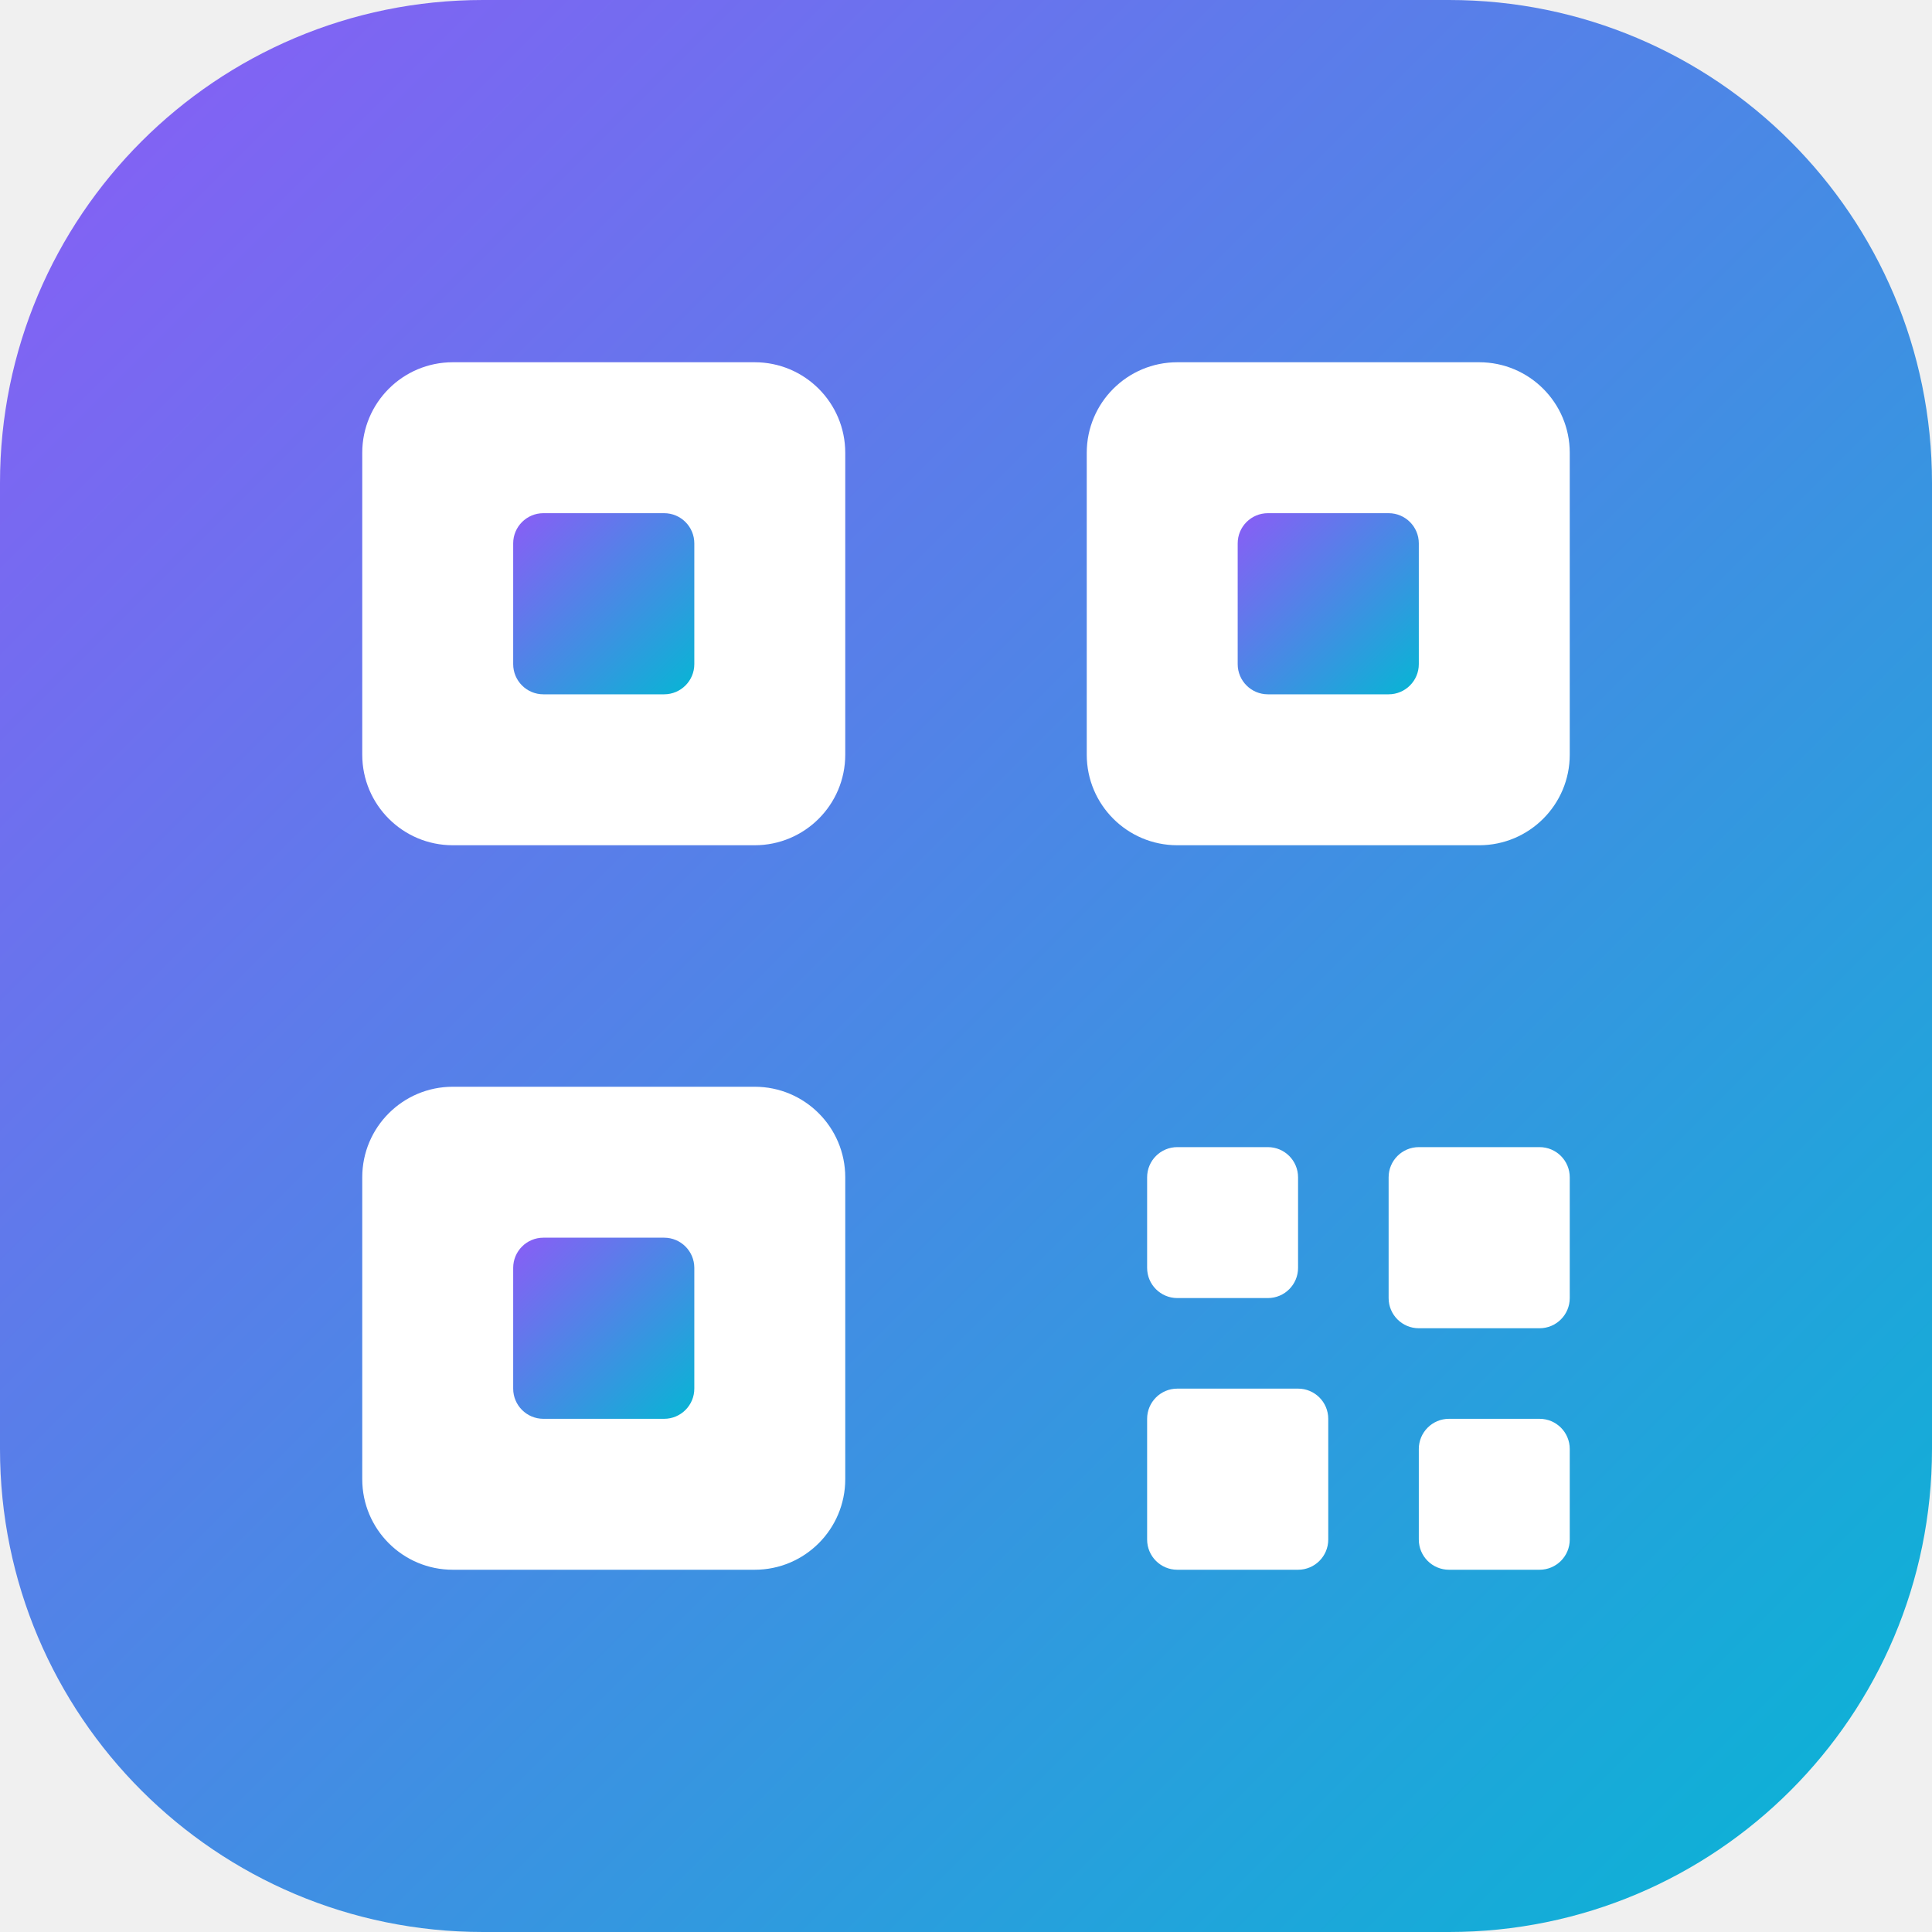
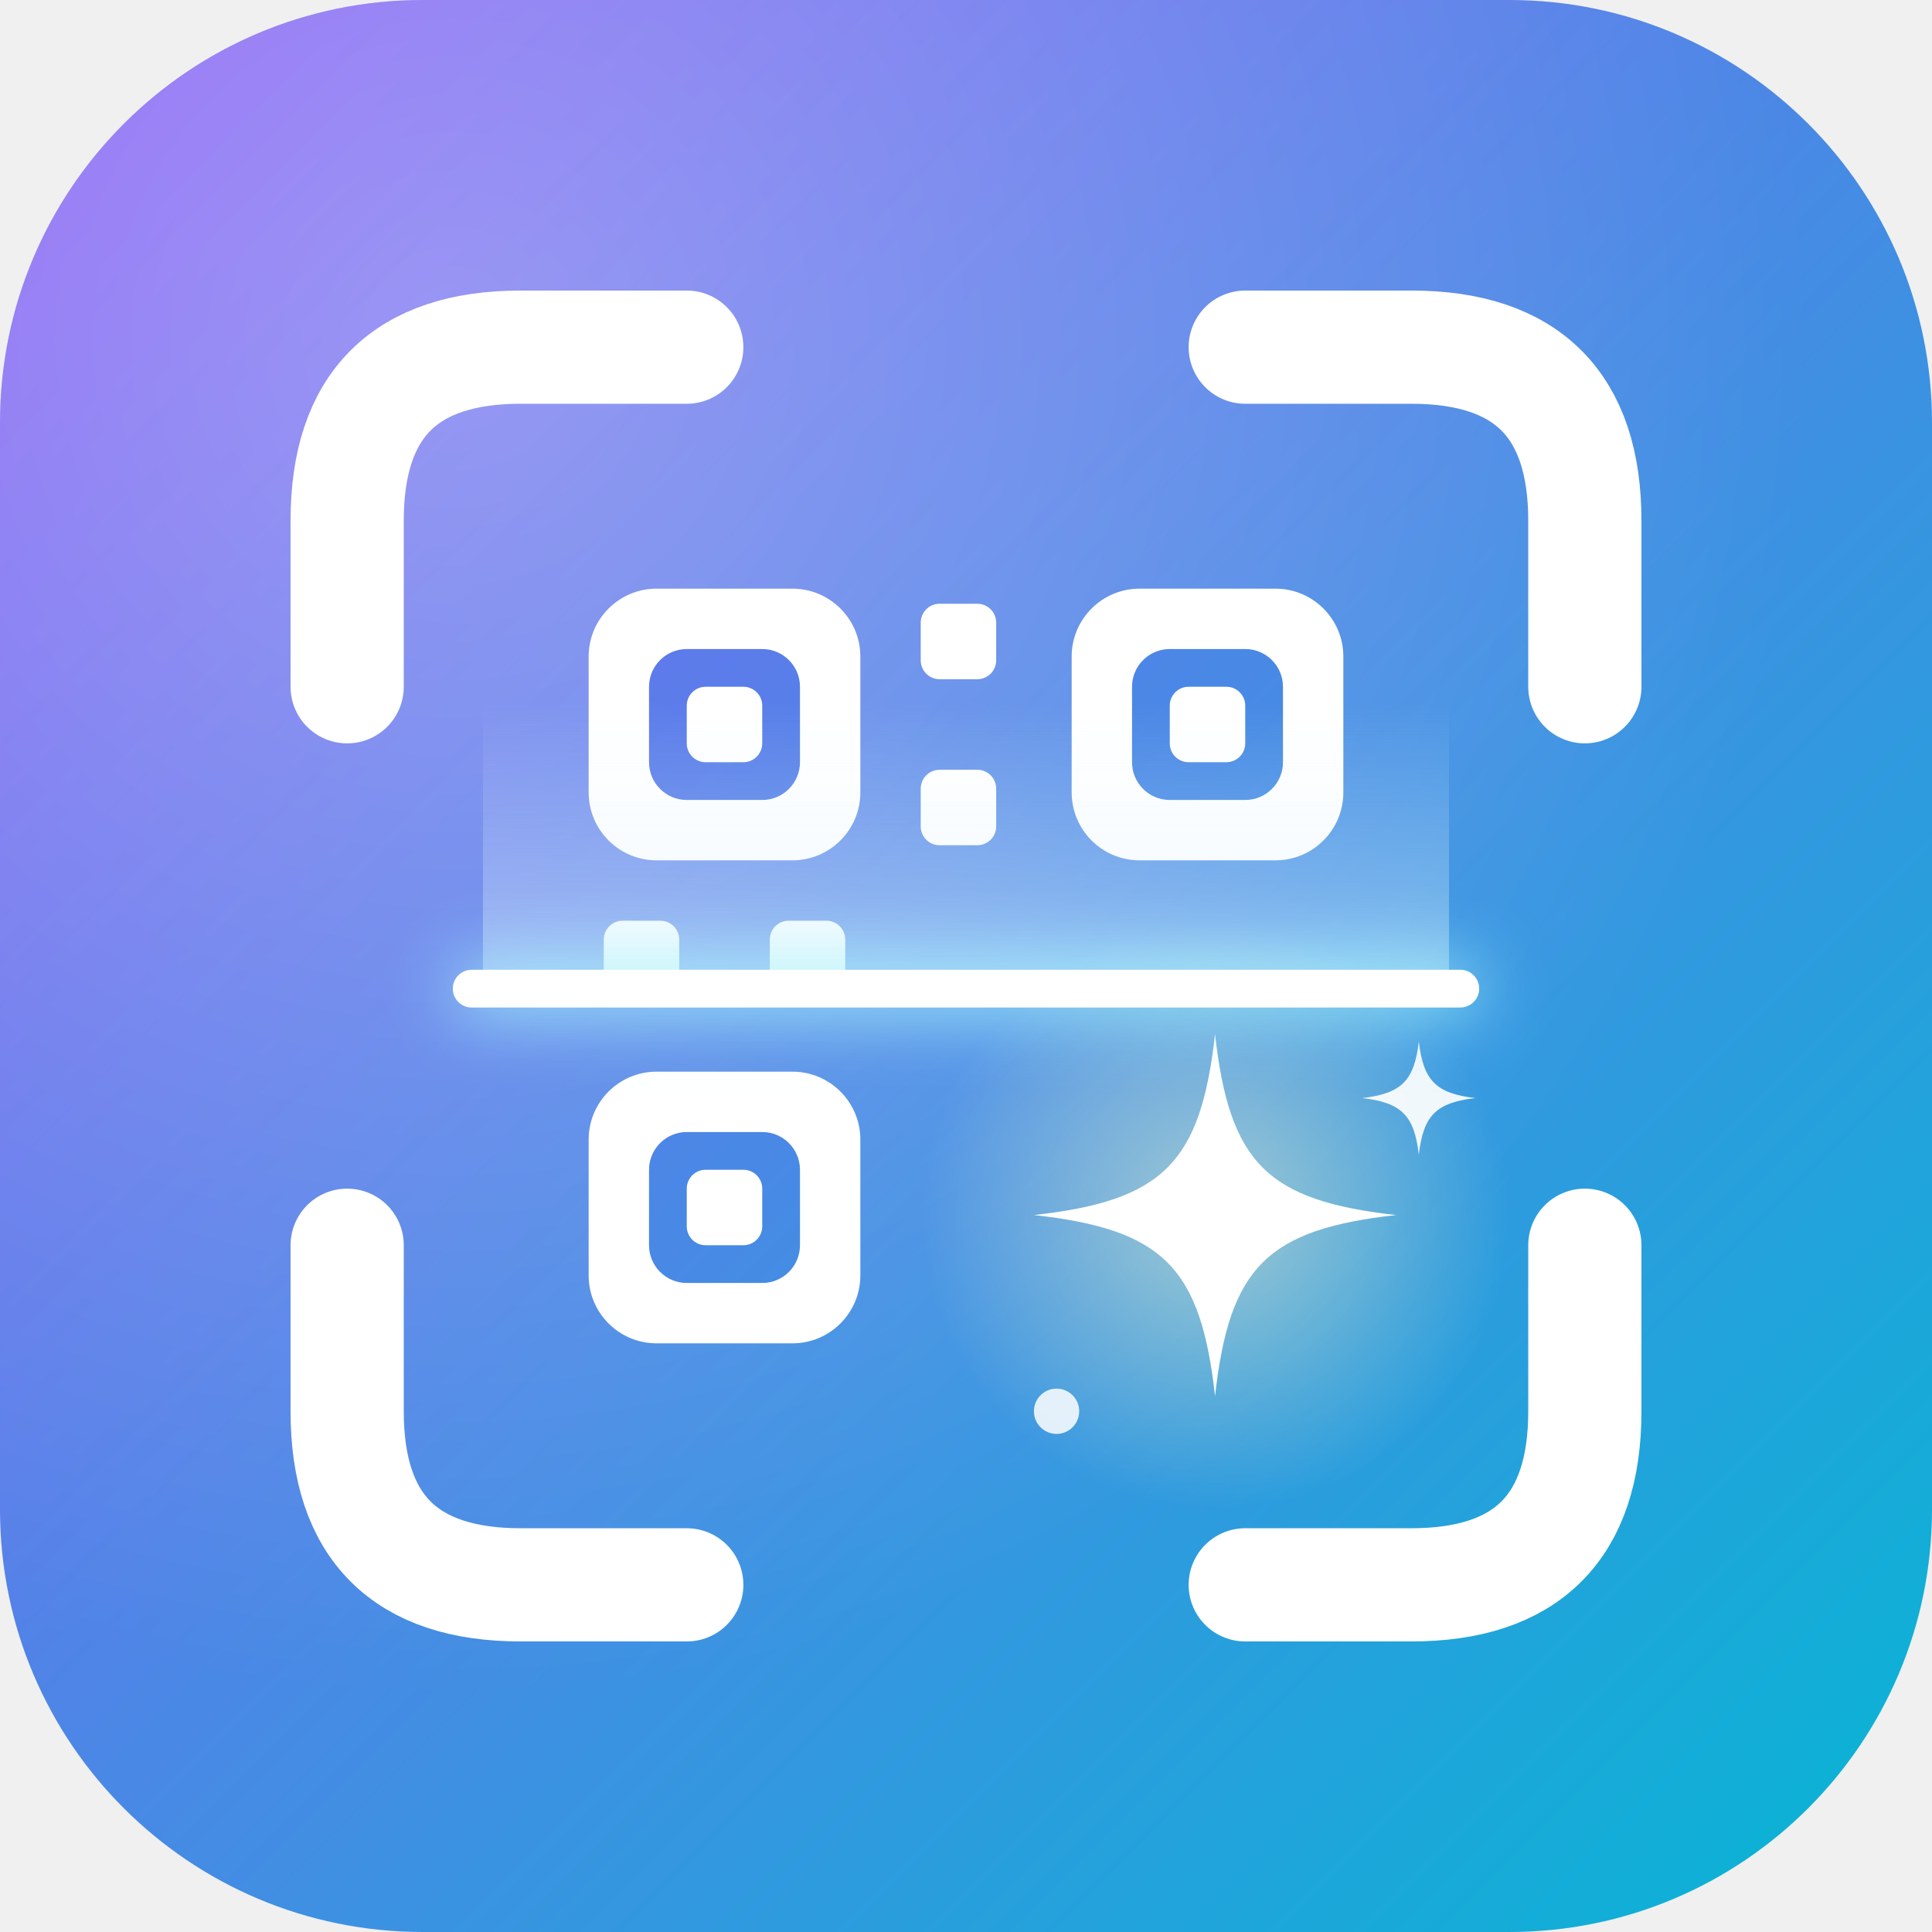
- <svg xmlns="http://www.w3.org/2000/svg" viewBox="0 0 64 64">
+ <svg xmlns="http://www.w3.org/2000/svg" viewBox="0 0 512 512">
  <defs>
-     <linearGradient id="g" x1="0" y1="0" x2="1" y2="1">
+     <linearGradient id="bg" x1="0" y1="0" x2="512" y2="512" gradientUnits="userSpaceOnUse">
      <stop offset="0" stop-color="#8b5cf6" />
      <stop offset="1" stop-color="#06b6d4" />
    </linearGradient>
+     <radialGradient id="shine" cx="120" cy="90" r="360" gradientUnits="userSpaceOnUse">
+       <stop offset="0" stop-color="#fff" stop-opacity="0.28" />
+       <stop offset="1" stop-color="#fff" stop-opacity="0" />
+     </radialGradient>
+     <linearGradient id="beam" x1="0" y1="186" x2="0" y2="262" gradientUnits="userSpaceOnUse">
+       <stop offset="0" stop-color="#e0f2fe" stop-opacity="0" />
+       <stop offset="1" stop-color="#e0f2fe" stop-opacity="0.45" />
+     </linearGradient>
+     <radialGradient id="halo" cx="322" cy="322" r="78" gradientUnits="userSpaceOnUse">
+       <stop offset="0" stop-color="#fef9c3" stop-opacity="0.5" />
+       <stop offset="1" stop-color="#fef9c3" stop-opacity="0" />
+     </radialGradient>
+     <filter id="glow" x="-20%" y="-300%" width="140%" height="700%">
+       <feGaussianBlur stdDeviation="9" />
+     </filter>
  </defs>
-   <rect width="64" height="64" rx="16" fill="url(#g)" />
+   <rect width="512" height="512" rx="112" fill="url(#bg)" />
+   <rect width="512" height="512" rx="112" fill="url(#shine)" />
+   <g fill="none" stroke="#fff" stroke-width="30" stroke-linecap="round" stroke-linejoin="round">
+     <path d="M92 182V138Q92 92 138 92H182" />
+     <path d="M330 92H374Q420 92 420 138V182" />
+     <path d="M92 330V374Q92 420 138 420H182" />
+     <path d="M420 330V374Q420 420 374 420H330" />
+   </g>
+   <g>
+     <rect x="156" y="156" width="72" height="72" rx="18" fill="#fff" />
+     <rect x="172" y="172" width="40" height="40" rx="10" fill="url(#bg)" />
+     <rect x="182" y="182" width="20" height="20" rx="5" fill="#fff" />
+     <rect x="284" y="156" width="72" height="72" rx="18" fill="#fff" />
+     <rect x="300" y="172" width="40" height="40" rx="10" fill="url(#bg)" />
+     <rect x="310" y="182" width="20" height="20" rx="5" fill="#fff" />
+     <rect x="156" y="284" width="72" height="72" rx="18" fill="#fff" />
+     <rect x="172" y="300" width="40" height="40" rx="10" fill="url(#bg)" />
+     <rect x="182" y="310" width="20" height="20" rx="5" fill="#fff" />
+   </g>
  <g fill="#fff">
-     <rect x="12" y="12" width="16" height="16" rx="3" />
-     <rect x="36" y="12" width="16" height="16" rx="3" />
-     <rect x="12" y="36" width="16" height="16" rx="3" />
-     <rect x="38" y="38" width="5" height="5" rx="1" />
-     <rect x="46" y="38" width="6" height="6" rx="1" />
-     <rect x="38" y="46" width="6" height="6" rx="1" />
-     <rect x="47" y="47" width="5" height="5" rx="1" />
+     <rect x="244" y="160" width="20" height="20" rx="5" />
+     <rect x="244" y="204" width="20" height="20" rx="5" />
+     <rect x="160" y="244" width="20" height="20" rx="5" />
+     <rect x="204" y="244" width="20" height="20" rx="5" />
  </g>
-   <g fill="url(#g)">
-     <rect x="17" y="17" width="6" height="6" rx="1" />
-     <rect x="41" y="17" width="6" height="6" rx="1" />
-     <rect x="17" y="41" width="6" height="6" rx="1" />
-   </g>
+   <circle cx="322" cy="322" r="78" fill="url(#halo)" />
+   <path fill="#fff" d="M322 274C325.8 308.2 335.8 318.2 370 322C335.8 325.8 325.8 335.8 322 370C318.2 335.8 308.2 325.8 274 322C308.2 318.2 318.2 308.2 322 274Z" />
+   <path fill="#fff" opacity="0.92" d="M376 276C377.2 286.4 380.6 289.8 391 291C380.6 292.2 377.2 295.6 376 306C374.8 295.6 371.4 292.2 361 291C371.4 289.8 374.8 286.4 376 276Z" />
+   <circle cx="280" cy="374" r="6" fill="#fff" opacity="0.85" />
+   <rect x="128" y="186" width="256" height="76" fill="url(#beam)" />
+   <rect x="120" y="256" width="272" height="12" rx="6" fill="#a5f3fc" filter="url(#glow)" />
+   <rect x="120" y="257" width="272" height="10" rx="5" fill="#fff" />
</svg>
